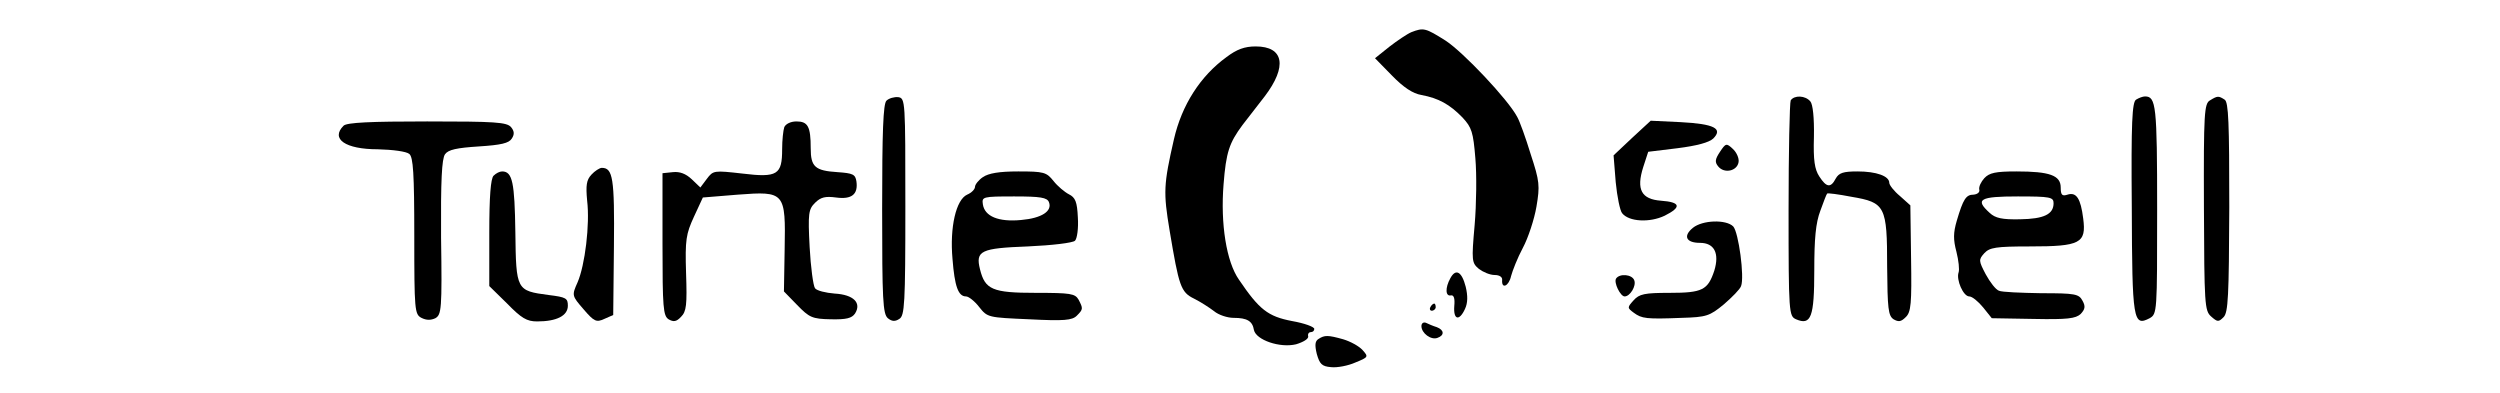
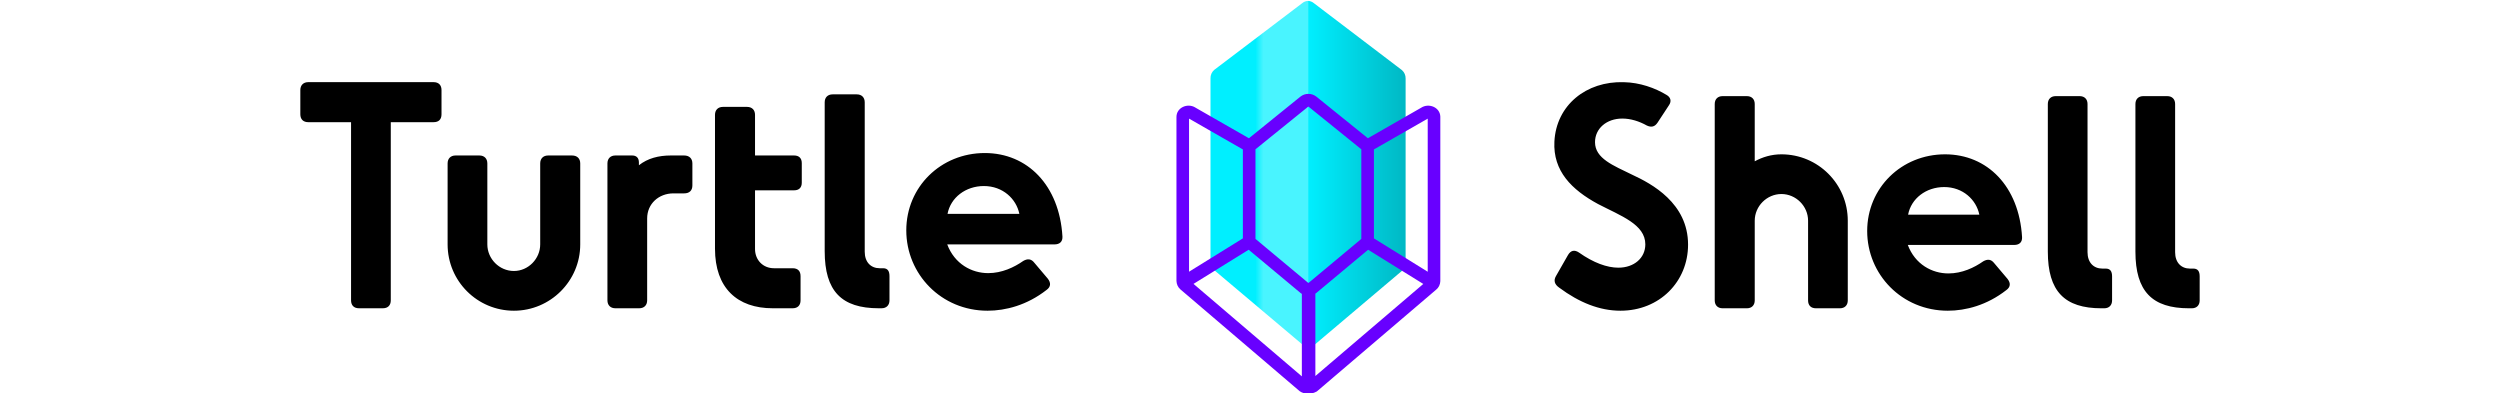
- <svg xmlns="http://www.w3.org/2000/svg" version="1.0" width="700pt" height="110pt" viewBox="0 0 700 110" preserveAspectRatio="xMidYMid meet">
-   <g transform="translate(0,110) scale(0.1,-0.1)" fill="#000000" stroke="none">
-     <path d="M3952 1010 c-12 -5 -40 -24 -62 -41 l-40 -32 47 -48 c33 -34 59 -51 83 -55 48 -9 79 -26 115 -63 26 -28 30 -41 36 -114 4 -45 3 -129 -2 -187 -9 -101 -8 -106 12 -123 12 -9 31 -17 44 -17 14 0 22 -6 21 -14 -2 -27 19 -17 25 11 4 15 18 51 33 79 15 28 32 80 38 115 10 59 9 71 -16 147 -14 46 -31 93 -38 105 -26 49 -151 181 -200 213 -57 36 -62 37 -96 24z" />
-     <path d="M3434 940 c-73 -53 -125 -134 -147 -230 -29 -127 -30 -148 -12 -256 26 -155 31 -172 68 -190 18 -9 43 -25 56 -35 13 -11 38 -19 55 -19 38 0 53 -9 57 -34 6 -28 73 -51 118 -40 20 6 35 15 34 22 -2 7 2 12 7 12 6 0 10 4 10 9 0 6 -28 16 -62 22 -68 13 -92 32 -149 116 -35 50 -52 156 -43 267 7 90 16 116 53 166 17 22 45 58 62 80 64 84 54 140 -25 140 -31 0 -53 -8 -82 -30z" />
-     <path d="M2482 818 c-9 -9 -12 -85 -12 -304 0 -254 2 -293 16 -305 11 -9 20 -10 32 -2 15 9 17 41 17 314 0 297 0 304 -20 307 -11 1 -26 -3 -33 -10z" />
-     <path d="M5014 819 c-3 -6 -6 -144 -6 -307 0 -290 1 -297 21 -306 42 -18 51 6 51 137 0 89 4 133 17 167 9 25 17 46 19 48 1 2 32 -2 68 -9 95 -16 100 -26 100 -196 1 -117 3 -137 18 -147 14 -8 21 -7 34 6 15 14 17 38 15 165 l-2 148 -29 26 c-17 14 -30 31 -30 37 0 19 -36 32 -89 32 -40 0 -52 -4 -61 -20 -14 -27 -26 -25 -46 6 -13 20 -17 45 -15 111 1 53 -3 91 -10 99 -14 17 -45 18 -55 3z" />
-     <path d="M5981 821 c-11 -7 -14 -62 -12 -302 1 -317 4 -334 50 -310 21 12 21 17 21 304 0 292 -3 317 -34 317 -6 0 -17 -4 -25 -9z" />
-     <path d="M6188 819 c-16 -9 -18 -34 -17 -299 1 -272 2 -290 20 -306 18 -16 21 -16 35 -2 13 13 15 58 16 308 0 236 -2 294 -13 301 -17 11 -20 11 -41 -2z" />
-     <path d="M962 748 c-37 -37 5 -66 96 -66 41 -1 80 -6 88 -13 11 -9 14 -54 14 -230 0 -208 1 -219 20 -229 14 -7 26 -7 39 -1 17 10 19 24 16 226 -1 160 2 220 11 233 9 13 33 18 95 22 62 4 84 9 92 22 8 12 7 21 -2 32 -12 14 -45 16 -235 16 -159 0 -225 -3 -234 -12z" />
-     <path d="M2196 744 c-3 -9 -6 -36 -6 -62 0 -71 -13 -80 -111 -68 -80 9 -82 9 -100 -15 l-18 -24 -24 23 c-17 16 -34 22 -53 20 l-29 -3 0 -199 c0 -178 2 -200 17 -210 14 -8 22 -7 35 7 15 15 17 33 14 122 -3 94 0 110 22 158 l25 54 98 8 c132 10 134 7 131 -154 l-2 -117 37 -38 c34 -35 42 -39 94 -40 44 -1 59 3 68 16 19 30 -4 53 -57 56 -25 2 -50 8 -55 15 -5 7 -12 59 -15 115 -5 95 -3 106 15 124 16 16 29 19 59 15 44 -6 62 9 57 45 -3 20 -10 23 -53 26 -63 4 -75 15 -75 67 0 61 -8 75 -40 75 -16 0 -30 -7 -34 -16z" />
-     <path d="M4570 714 l-52 -49 6 -75 c4 -41 12 -80 18 -87 19 -24 77 -27 119 -7 48 24 45 38 -10 42 -55 4 -70 31 -50 94 l14 43 82 10 c55 7 88 16 100 27 28 28 3 41 -91 46 l-84 4 -52 -48z" />
-     <path d="M4816 675 c-14 -21 -15 -29 -5 -41 17 -21 53 -13 57 12 2 11 -6 28 -16 37 -18 17 -20 16 -36 -8z" />
-     <path d="M1656 611 c-14 -15 -16 -30 -12 -73 8 -66 -6 -181 -27 -229 -16 -36 -16 -37 17 -75 30 -35 36 -37 58 -27 l25 11 2 192 c2 192 -3 220 -34 220 -6 0 -20 -9 -29 -19z" />
-     <path d="M1382 608 c-8 -8 -12 -58 -12 -160 l0 -149 50 -49 c40 -41 55 -50 84 -50 55 0 86 16 86 44 0 21 -5 24 -54 30 -90 12 -91 13 -93 176 -2 139 -8 170 -37 170 -7 0 -17 -5 -24 -12z" />
-     <path d="M2752 604 c-12 -8 -22 -21 -22 -27 0 -7 -10 -17 -22 -22 -31 -14 -49 -91 -41 -180 6 -77 16 -105 38 -105 7 0 24 -13 37 -30 23 -29 25 -29 140 -34 97 -5 120 -3 133 10 18 18 18 20 5 45 -10 17 -22 19 -120 19 -121 0 -142 9 -156 66 -13 52 2 59 134 64 68 3 126 10 132 16 6 6 10 35 8 65 -2 44 -7 56 -25 65 -12 6 -32 23 -43 37 -20 25 -27 27 -99 27 -53 0 -83 -5 -99 -16z m185 -70 c10 -25 -20 -45 -78 -50 -63 -6 -102 10 -107 44 -3 21 -1 22 88 22 73 0 92 -3 97 -16z" />
-     <path d="M5556 601 c-9 -10 -16 -24 -14 -32 2 -7 -5 -13 -16 -14 -21 0 -29 -12 -47 -73 -10 -34 -10 -53 -1 -87 6 -24 9 -50 6 -58 -7 -20 13 -67 30 -67 8 0 25 -14 39 -31 l24 -30 116 -2 c96 -2 119 1 133 14 12 13 14 21 5 37 -10 19 -21 21 -115 21 -57 1 -111 3 -119 7 -9 3 -25 24 -37 46 -20 38 -20 41 -4 59 15 16 32 19 128 19 141 0 158 9 149 78 -7 56 -19 75 -44 67 -15 -5 -19 -1 -19 20 0 34 -31 45 -124 45 -59 0 -76 -4 -90 -19z m194 -70 c0 -31 -27 -44 -94 -45 -50 -1 -69 3 -85 18 -42 38 -28 46 79 46 91 0 100 -2 100 -19z" />
-     <path d="M4740 462 c-28 -23 -19 -42 20 -42 40 0 55 -29 40 -78 -18 -54 -33 -62 -125 -62 -70 0 -85 -3 -101 -21 -18 -20 -18 -21 1 -35 22 -16 34 -18 134 -14 69 2 78 5 118 38 23 20 45 42 48 51 10 25 -7 151 -22 167 -20 20 -86 18 -113 -4z" />
-     <path d="M4061 321 c-15 -27 -14 -52 2 -48 8 1 11 -9 9 -30 -3 -39 14 -43 30 -8 8 17 8 37 2 62 -11 43 -28 52 -43 24z" />
-     <path d="M4525 320 c-7 -11 12 -50 24 -50 15 0 33 29 27 45 -6 17 -41 20 -51 5z" />
-     <path d="M4005 240 c-3 -5 -1 -10 4 -10 6 0 11 5 11 10 0 6 -2 10 -4 10 -3 0 -8 -4 -11 -10z" />
-     <path d="M3980 187 c0 -20 27 -40 45 -33 20 7 19 22 -2 30 -10 3 -24 9 -30 12 -7 3 -13 -1 -13 -9z" />
-     <path d="M3692 151 c-10 -6 -11 -17 -5 -42 8 -28 14 -35 40 -37 17 -2 48 4 68 13 37 15 37 16 20 35 -10 11 -34 24 -54 30 -43 12 -52 12 -69 1z" />
+ <svg xmlns="http://www.w3.org/2000/svg" preserveAspectRatio="xMidYMid meet" viewBox="0 0 700 110">
+   <defs>
+     <linearGradient x1=".005%" y1="49.999%" x2="100%" y2="49.999%" id="a">
+       <stop stop-color="#00B8C4" offset="0%" />
+       <stop stop-color="#00EFFF" offset="100%" />
+     </linearGradient>
+     <linearGradient x1="45.991%" y1="49.999%" x2="54.01%" y2="50%" id="b">
+       <stop stop-color="#00EFFF" offset="0%" />
+       <stop stop-color="#49F4FF" offset="100%" />
+     </linearGradient>
+   </defs>
+   <g fill-rule="nonzero" fill="none">
+     <path d="M54.633 0v96.983c-.659-.009-1.297-.233-1.817-.638L28.255 75.574c-.662-.614-1.029-1.485-1.007-2.39V21.744c-.026-.898.348-1.76 1.019-2.353L52.902.659C53.385.243 53.997.01 54.633 0z" fill="url(#a)" transform="matrix(-1 0 0 1 420.8202 .25)" />
+     <path d="M27.386 0v96.708c-.659-.009-1.297-.232-1.817-.637L1.008 75.359C.346 74.747-.021 73.879.001 72.976V21.682c-.026-.895.348-1.755 1.019-2.346L25.654.657C26.137.242 26.75.01 27.386 0z" fill="url(#b)" transform="translate(338.9396 .25)" />
+     <path d="M364.151 27.028c1.299-.993 3.092-.993 4.392 0l.037.029 14.402 11.629c.034.011.073.006.104-.015l.104-.065 14.736-8.44.032-.021c2.117-1.358 5.218-.121 5.33 2.464l.003.145-.001 45.979c-.031.934-.465 1.807-1.148 2.355l-33.407 28.499-.16.087c-1.461.799-3.338.768-4.609-.107l-.075-.052-33.425-28.527c-.643-.578-1.026-1.403-1.058-2.336V32.754c0-2.634 3.068-3.951 5.218-2.683l.146.091 14.743 8.444.104.065c.026.017.057.024.078.026l.02.001zM349.623 69.926l-15.442 9.564 30.335 25.891.002-23.098c-.063-.037-.125-.077-.186-.118l-.172-.124-.058-.047-14.478-12.069zm33.452.002L368.611 81.995l-.059.047c-.08.061-.161.118-.245.172l-.003 23.069 30.217-25.776-15.446-9.578zm-16.749-40.078h-.011l-14.434 11.668a3.681 3.681 0 01-.035.026l-.315.252-.001 25.095 14.758 12.303.03.016c.024.008.049.008.073 0l.027-.015 14.752-12.303V41.791l-.255-.205-.135-.098-14.369-11.609-.029-.016c-.022-.009-.044-.012-.057-.012zm33.434 3.367l-14.802 8.478-.072.046c-.061.037-.123.072-.186.105l-.001 24.904 15.061 9.339.001-42.872zm-66.827-.004l-.002 42.866 15.072-9.335-0-24.897c-.052-.027-.103-.056-.154-.086l-.178-.112.072.046-14.809-8.482z" fill="#6800FF" />
+     <path d="M107.194 86.316c1.455 0 2.225-.856 2.225-2.225v-49.882h11.979c1.455 0 2.225-.77 2.225-2.225v-6.759c0-1.369-.77-2.225-2.225-2.225H86.317c-1.369 0-2.225.856-2.225 2.225v6.759c0 1.455.856 2.225 2.225 2.225H98.295v49.882c0 1.369.77 2.225 2.225 2.225h6.674zM143.899 87c10.182 0 18.567-8.299 18.567-18.567V45.759c0-1.369-.856-2.225-2.31-2.225h-6.674c-1.369 0-2.225.856-2.225 2.225v22.674c0 4.021-3.337 7.444-7.358 7.444-4.107 0-7.444-3.422-7.444-7.444V45.759c0-1.369-.856-2.225-2.225-2.225h-6.674c-1.369 0-2.225.856-2.225 2.225v22.674C125.333 78.701 133.632 87 143.899 87zm35.08-.684c1.369 0 2.225-.856 2.225-2.225V61.16c0-4.107 3.251-7.016 7.358-7.016h2.995c1.455 0 2.31-.77 2.31-2.225v-6.16c0-1.369-.856-2.225-2.31-2.225h-3.765c-3.337 0-6.417.77-8.898 2.738v-.77c0-1.283-.684-1.968-1.882-1.968h-4.706c-1.369 0-2.225.856-2.225 2.225v38.332c0 1.369.856 2.225 2.225 2.225h6.674zm42.952 0c1.455 0 2.225-.856 2.225-2.225v-6.759c0-1.455-.77-2.225-2.225-2.225h-5.219c-3.08 0-5.305-2.31-5.305-5.39V53.289h10.952c1.369 0 2.139-.77 2.139-2.139v-5.476c0-1.369-.77-2.139-2.139-2.139h-10.952V32.155c0-1.369-.856-2.225-2.225-2.225h-6.759c-1.369 0-2.225.856-2.225 2.225V69.631c0 11.037 6.246 16.684 16.171 16.684h5.561zm24.898 0c1.369 0 2.225-.856 2.225-2.225v-6.759c0-1.455-.513-2.225-1.797-2.225h-.941c-2.481 0-4.193-1.711-4.193-4.62V28.647c0-1.369-.856-2.225-2.225-2.225h-6.759c-1.369 0-2.225.856-2.225 2.225V70.316c0 11.209 4.706 16 15.144 16h.77zM276.52 87c5.048 0 11.037-1.54 16.513-5.818 1.198-.856 1.283-1.968.342-3.166l-3.765-4.449c-.856-1.112-1.882-1.198-3.08-.513-2.567 1.797-5.989 3.422-9.84 3.422-4.62 0-9.412-2.567-11.465-8.043h30.032c1.455 0 2.31-.77 2.225-2.225-.856-14.374-9.84-23.358-21.733-23.358-12.321 0-21.989 9.497-21.989 21.647C253.76 76.733 263.514 87 276.52 87zm8.898-27.123h-20.107c.856-4.535 5.048-7.786 10.182-7.786 5.305 0 9.07 3.594 9.925 7.786zM453.732 87c10.948 0 18.925-8.147 18.925-18.5 0-11.626-10.184-17.058-15.7-19.604-5.177-2.546-10.353-4.498-10.353-9.081 0-3.819 3.225-6.619 7.638-6.619 2.376 0 4.752.764 6.874 1.952 1.273.594 2.206.339 2.97-.764l3.225-4.922c.764-1.103.509-2.206-.679-2.885-3.225-1.952-7.468-3.479-11.966-3.564-10.523-.339-18.925 6.45-19.434 16.633-.424 8.232 4.837 13.493 12.22 17.482 6.365 3.31 13.239 5.686 13.239 11.287 0 3.819-3.14 6.535-7.553 6.535-3.14 0-6.959-1.358-11.032-4.243-1.273-.849-2.291-.594-3.055.679l-3.395 5.941c-.679 1.188-.424 2.291.934 3.225C442.19 84.709 447.876 87 453.732 87zm35.388-.679c1.358 0 2.206-.849 2.206-2.206V61.795c0-4.073 3.395-7.468 7.468-7.468 4.073 0 7.468 3.395 7.468 7.468v22.319c0 1.358.764 2.206 2.206 2.206h6.704c1.358 0 2.206-.849 2.206-2.206V61.795c0-10.269-8.317-18.585-18.585-18.585-2.801 0-5.262.764-7.468 1.952V29.122c0-1.358-.849-2.206-2.206-2.206h-6.789c-1.358 0-2.206.849-2.206 2.206v54.992c0 1.358.849 2.206 2.206 2.206h6.789zM545.386 87c5.007 0 10.948-1.528 16.379-5.771 1.188-.849 1.273-1.952.339-3.14l-3.734-4.413c-.849-1.103-1.867-1.188-3.055-.509-2.546 1.782-5.941 3.395-9.759 3.395-4.583 0-9.335-2.546-11.372-7.977h29.787c1.443 0 2.291-.764 2.206-2.206-.849-14.257-9.759-23.168-21.556-23.168-12.22 0-21.81 9.42-21.81 21.471C522.812 76.816 532.486 87 545.386 87zm8.826-26.902h-19.943c.849-4.498 5.007-7.723 10.099-7.723 5.262 0 8.996 3.564 9.844 7.723zm34.964 26.223c1.358 0 2.206-.849 2.206-2.206v-6.704c0-1.443-.509-2.206-1.782-2.206h-.934c-2.461 0-4.158-1.697-4.158-4.583V29.122c0-1.358-.849-2.206-2.206-2.206h-6.704c-1.358 0-2.206.849-2.206 2.206v41.329c0 11.117 4.668 15.87 15.021 15.87h.764zm24.526 0c1.358 0 2.206-.849 2.206-2.206v-6.704c0-1.443-.509-2.206-1.782-2.206h-.934c-2.461 0-4.158-1.697-4.158-4.583V29.122c0-1.358-.849-2.206-2.206-2.206h-6.704c-1.358 0-2.206.849-2.206 2.206v41.329c0 11.117 4.668 15.87 15.021 15.87h.764z" fill="#000000" />
  </g>
</svg>
